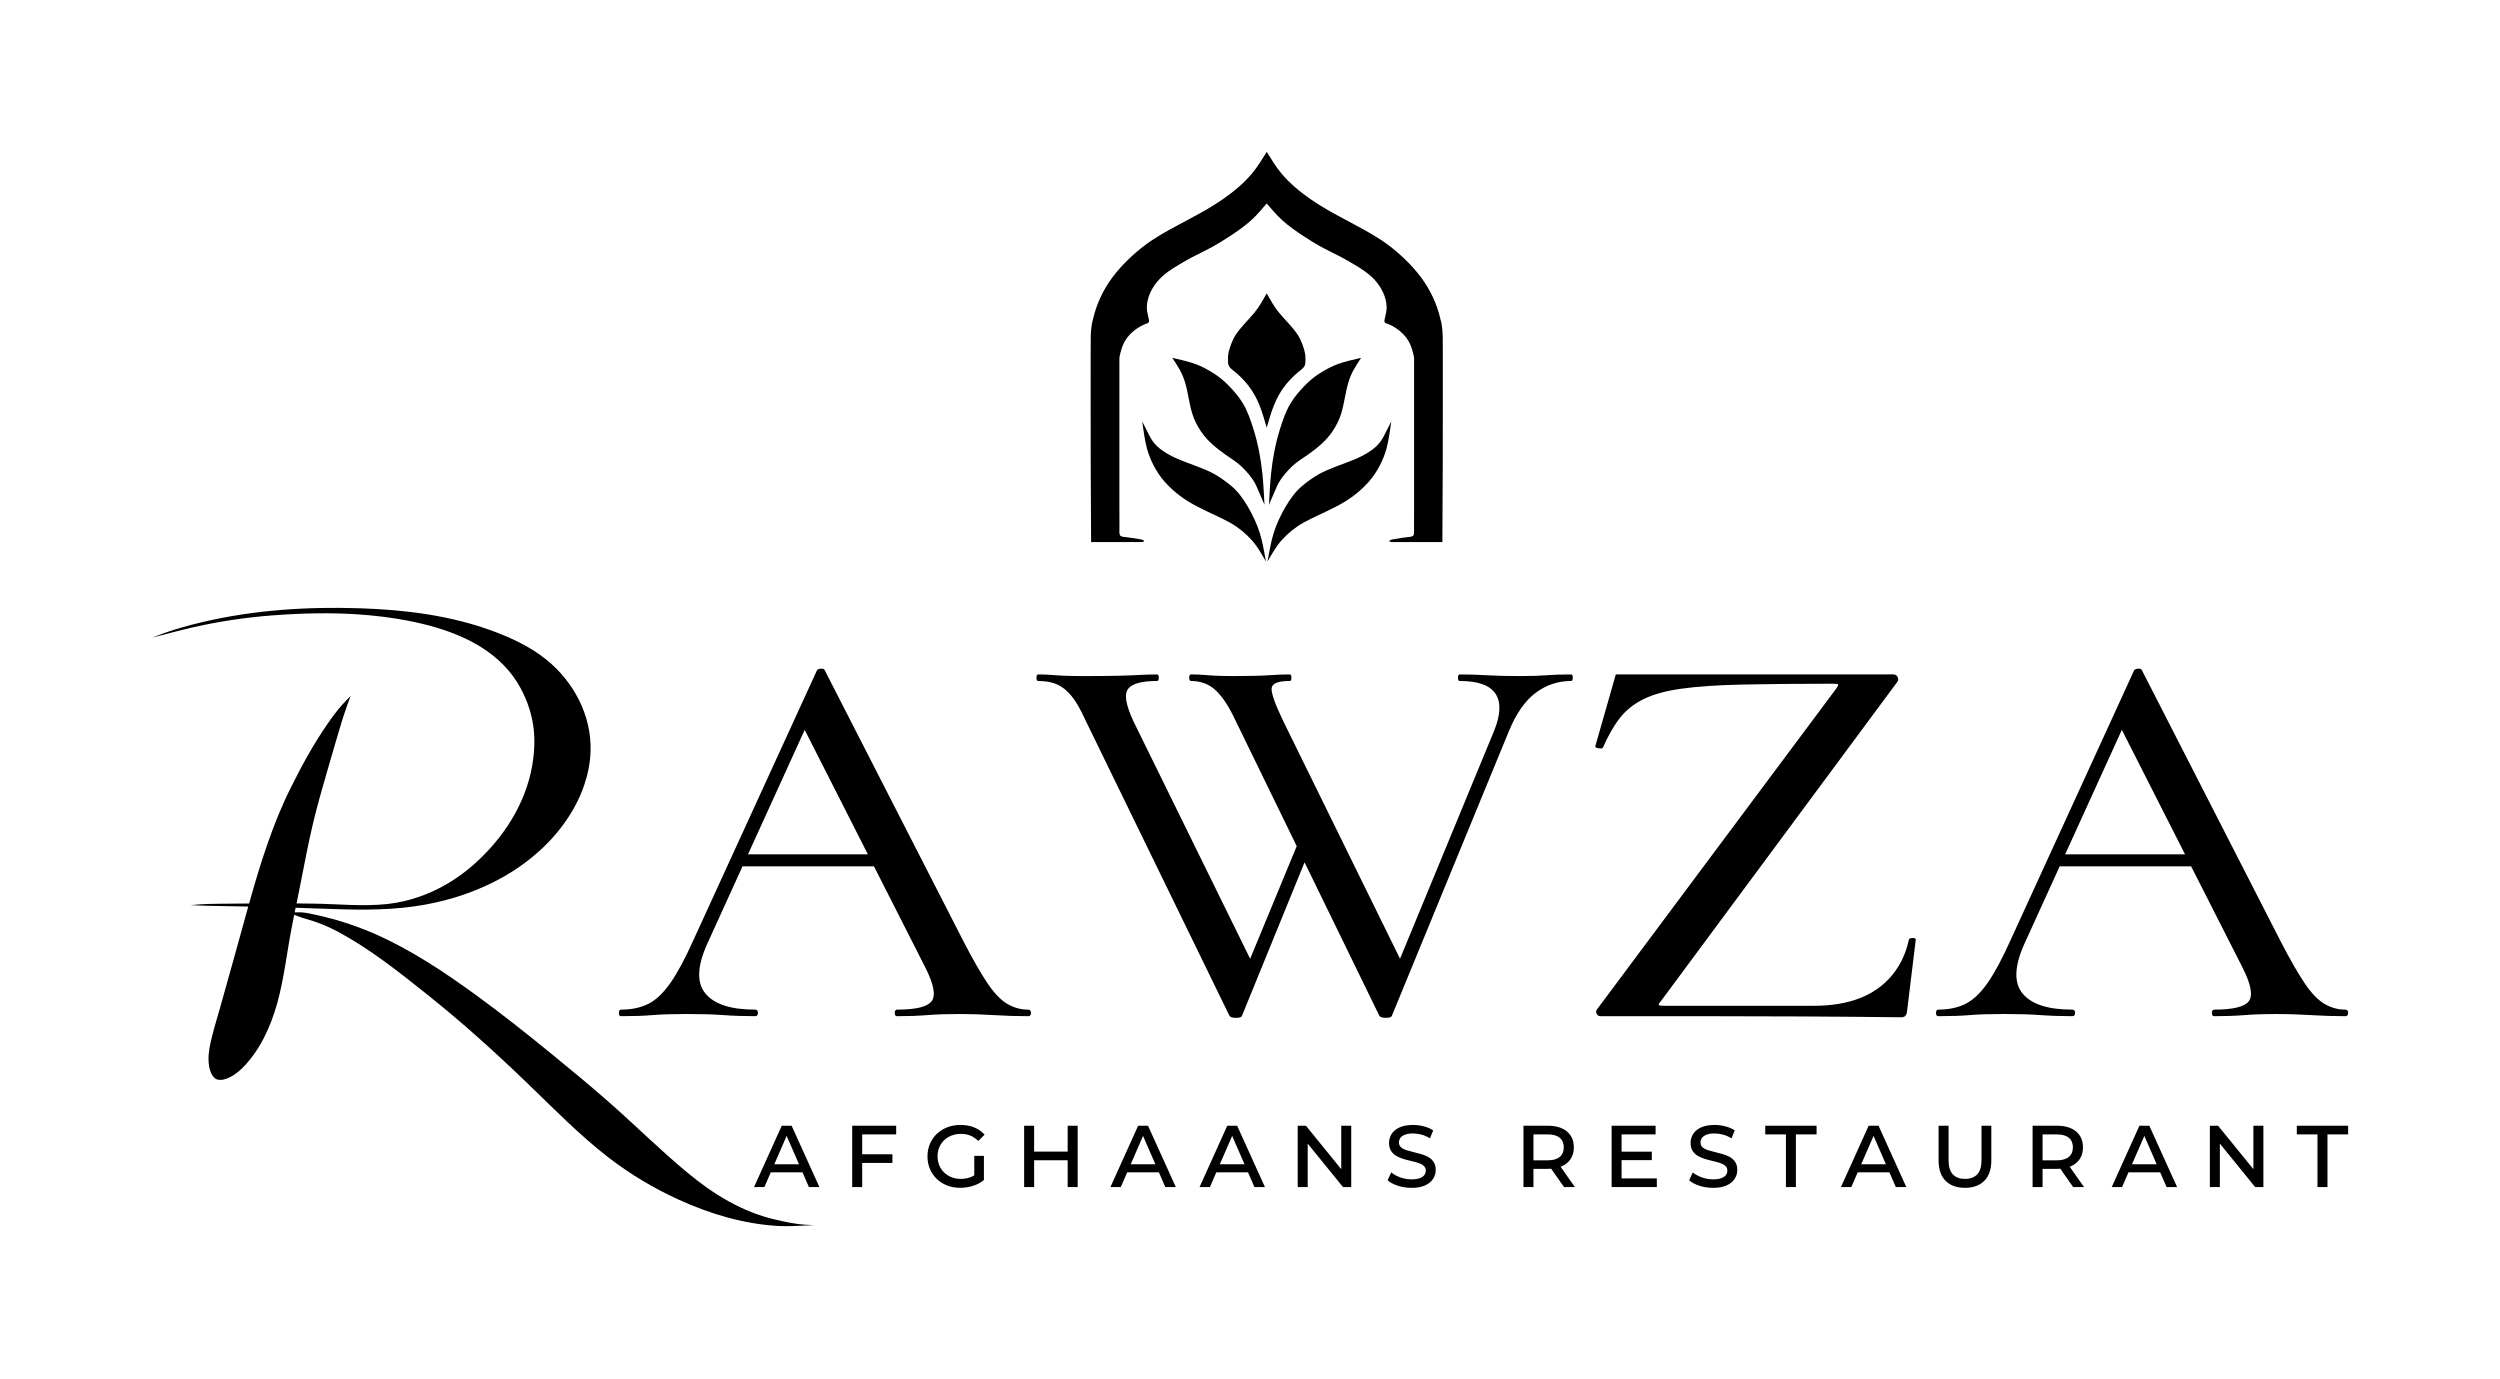
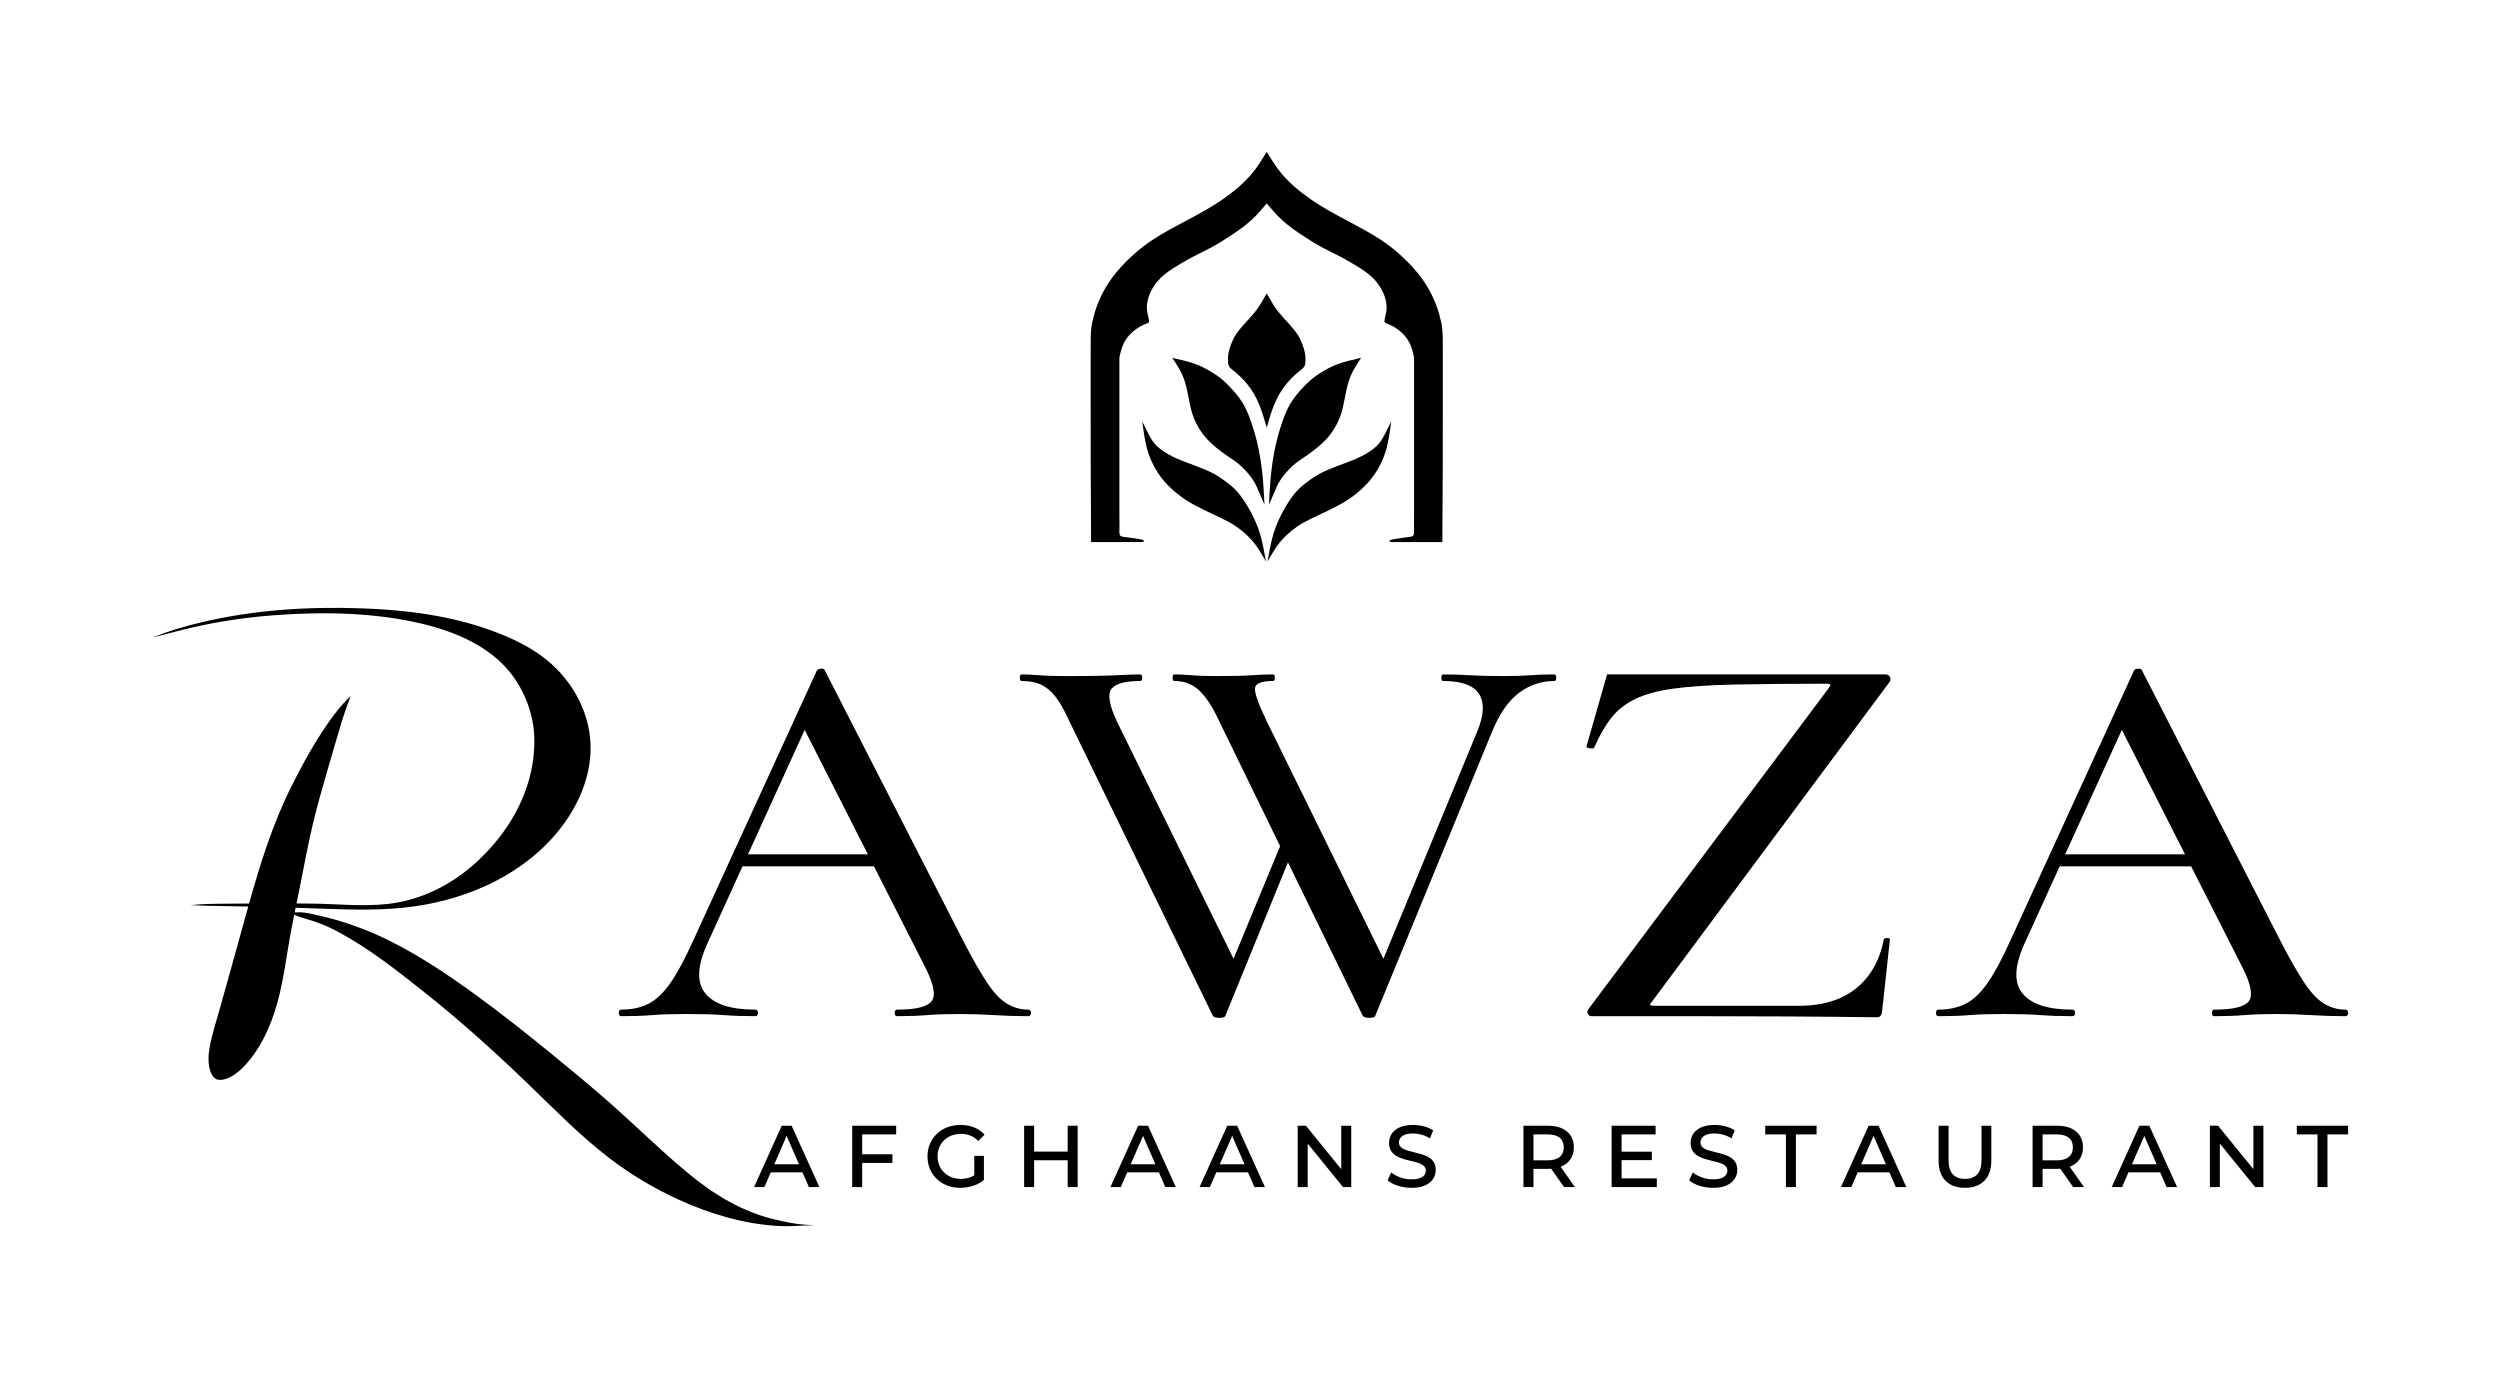
<svg xmlns="http://www.w3.org/2000/svg" version="1.1" viewBox="0 0 1975 1089" width="987.5px" height="544.5px">
  <g id="TOREN_BLOEM">
    <path id="TOREN_EN_BLOEM" fill="#000000" fill-rule="nonzero" d="M1000.71,160.76c-3.89,4.53 -7.68,9.06 -12.1,13.09c-5.33,4.85 -11.27,8.98 -17.29,12.9c-4.48,2.92 -9.03,5.8 -13.72,8.36c-5.24,2.86 -10.67,5.38 -15.96,8.14c-3.38,1.76 -6.65,3.75 -9.93,5.67c-5.95,3.49 -11.88,7.3 -16.53,12.48c-5.15,5.73 -8.95,13.27 -9.18,21.07c-0.09,2.94 0.66,5.59 1.26,8.43c0.2,0.96 0.82,2.71 0.3,3.61c-0.56,0.98 -2.11,1.21 -3.07,1.59c-2.06,0.81 -4.01,1.9 -5.84,3.13c-6.05,4.07 -10.21,9.02 -12.51,15.97c-0.59,1.78 -1.82,6.57 -1.82,7.79c0,23.92 0.01,47.84 0,71.76c0,15.81 -0.02,31.63 0,47.44c0.01,4.67 0.01,9.33 0.05,14c0.01,1.53 -0.25,5 0.26,6.31c0.64,1.65 3.21,1.63 4.64,1.8c3.62,0.45 7.24,0.99 10.84,1.61c1.09,0.19 3.19,0.38 3.75,1.55l-0.01,0.08c-0.58,0.79 -1.92,0.68 -2.78,0.69c-2.48,0.04 -4.96,0 -7.44,-0.01c-10.55,-0.04 -21.11,-0.03 -31.66,0.04c-0.35,-41.8 -0.36,-83.61 -0.36,-125.42c0,-8.96 0,-17.92 0.02,-26.88c0.01,-6.62 -0.18,-13.33 0.91,-19.88c0.2,-1.22 0.6,-2.37 0.86,-3.57c2.68,-12.01 7.96,-23.33 15.29,-33.24c8.09,-10.93 20.12,-22.08 31.48,-29.55c17.89,-11.78 37.88,-19.84 55.49,-32.07c8.55,-5.94 16.79,-12.63 23.48,-20.65c4.42,-5.3 7.91,-11.18 11.58,-17.01c3.67,5.82 7.16,11.71 11.58,17.01c6.69,8.02 14.93,14.72 23.48,20.65c17.6,12.22 37.6,20.29 55.49,32.07c11.36,7.48 23.39,18.62 31.48,29.55c7.34,9.91 12.61,21.23 15.29,33.24c0.27,1.2 0.66,2.35 0.86,3.57c1.09,6.55 0.9,13.26 0.91,19.88c0.02,8.96 0.02,17.92 0.02,26.88c-0.01,41.81 -0.01,83.61 -0.36,125.42c-10.55,-0.06 -21.11,-0.08 -31.66,-0.04c-2.48,0.01 -4.96,0.05 -7.44,0.01c-0.86,-0.01 -2.2,0.1 -2.78,-0.69l-0.01,-0.08c0.56,-1.17 2.66,-1.36 3.75,-1.55c3.6,-0.62 7.22,-1.16 10.84,-1.61c1.43,-0.18 4,-0.15 4.64,-1.8c0.51,-1.31 0.24,-4.78 0.26,-6.31c0.04,-4.67 0.05,-9.33 0.05,-14c0.02,-15.81 0.01,-31.63 0,-47.44c-0.01,-23.92 0,-47.84 0,-71.76c0,-1.21 -1.23,-6.01 -1.82,-7.79c-2.3,-6.95 -6.46,-11.9 -12.51,-15.97c-1.83,-1.23 -3.78,-2.32 -5.84,-3.13c-0.96,-0.38 -2.52,-0.6 -3.07,-1.59c-0.51,-0.91 0.1,-2.66 0.3,-3.61c0.59,-2.84 1.34,-5.49 1.26,-8.43c-0.23,-7.8 -4.03,-15.34 -9.18,-21.07c-4.65,-5.18 -10.58,-8.99 -16.53,-12.48c-3.28,-1.93 -6.55,-3.91 -9.93,-5.67c-5.29,-2.76 -10.72,-5.29 -15.96,-8.14c-4.69,-2.55 -9.24,-5.44 -13.72,-8.36c-6.02,-3.93 -11.97,-8.05 -17.29,-12.9c-4.42,-4.02 -8.21,-8.56 -12.1,-13.09zM1000.71,337.85c-3.64,-12.53 -6.76,-23.72 -15.16,-34.06c-2.94,-3.62 -6.24,-6.96 -9.83,-9.94c-2.5,-2.07 -5.3,-3.59 -5.54,-7.15c-0.16,-2.32 -0.15,-4.89 0.21,-7.19c0.66,-4.25 3.33,-11.2 5.68,-14.8c4.31,-6.58 10.13,-11.86 15.08,-17.91c3.81,-4.67 6.56,-9.79 9.56,-15.01c3,5.22 5.75,10.35 9.56,15.01c4.95,6.06 10.77,11.33 15.08,17.91c2.36,3.6 5.02,10.55 5.68,14.8c0.36,2.3 0.36,4.87 0.21,7.19c-0.24,3.56 -3.04,5.08 -5.54,7.15c-3.59,2.98 -6.89,6.31 -9.83,9.94c-8.4,10.34 -11.52,21.52 -15.16,34.06zM926.11,282.68c6.35,1.52 12.81,2.83 18.93,5.14c4.78,1.8 9.38,4.37 13.71,7.07c4.21,2.63 8.17,5.93 11.64,9.48c4.25,4.35 8.28,8.93 11.42,14.16c3.8,6.32 6.15,13.22 8.35,20.19c3.62,11.49 5.88,23.46 7.13,35.46c0.85,8.15 1.18,16.37 1.66,24.54c-1.6,-3.72 -3.05,-7.05 -4.61,-10.59c-0.99,-2.25 -1.83,-4.54 -3.05,-6.68c-2.77,-4.85 -6.66,-9.27 -10.7,-13.1c-3.75,-3.56 -8.33,-6.25 -12.54,-9.24c-7.04,-5 -14.17,-10.76 -19.06,-17.97c-2.94,-4.34 -5.39,-8.97 -6.97,-13.98c-2.6,-8.26 -3.36,-16.96 -5.87,-25.23c-2.36,-7.77 -5.56,-12.37 -10.03,-19.24zM902.32,332.9c1.8,3.56 3.6,7.12 5.4,10.68c1.74,3.44 3.66,6.47 6.53,9.09c9.27,8.47 21.65,11.89 33.04,16.4c4.05,1.6 8.14,3.27 11.96,5.37c4.26,2.35 9.21,5.95 12.99,9.04c5.75,4.71 9.9,10.55 13.61,16.89c3.9,6.66 7.26,13.76 9.52,21.16c2.2,7.21 3.37,14.69 4.77,22.09c-2.51,-4.12 -4.97,-8.73 -7.89,-12.72c-4.16,-5.7 -9.59,-10.79 -15.4,-14.79c-7.2,-4.97 -15.22,-8.14 -23.02,-11.98c-4.81,-2.37 -9.72,-4.72 -14.31,-7.49c-7.31,-4.42 -14.18,-10.02 -19.79,-16.48c-6.25,-7.19 -11.23,-16.84 -13.69,-26.03c-1.85,-6.94 -2.63,-14.16 -3.71,-21.23zM1056.38,287.81c6.12,-2.31 12.58,-3.62 18.93,-5.14c-4.47,6.87 -7.67,11.47 -10.03,19.24c-2.51,8.28 -3.27,16.97 -5.87,25.23c-1.58,5.01 -4.03,9.64 -6.97,13.98c-4.89,7.21 -12.02,12.97 -19.06,17.97c-4.21,2.99 -8.79,5.68 -12.54,9.24c-4.04,3.83 -7.92,8.25 -10.7,13.1c-1.22,2.14 -2.06,4.44 -3.05,6.68c-1.55,3.54 -3.01,6.87 -4.61,10.59c0.48,-8.17 0.81,-16.39 1.66,-24.54c1.25,-11.99 3.51,-23.97 7.13,-35.46c2.2,-6.97 4.54,-13.87 8.35,-20.19c3.15,-5.23 7.17,-9.82 11.42,-14.16c3.47,-3.54 7.42,-6.85 11.64,-9.48c4.32,-2.7 8.93,-5.27 13.71,-7.07zM1093.71,343.58c1.8,-3.56 3.6,-7.12 5.4,-10.68c-1.09,7.07 -1.86,14.29 -3.71,21.23c-2.46,9.19 -7.44,18.84 -13.69,26.03c-5.61,6.45 -12.47,12.06 -19.79,16.48c-4.6,2.78 -9.5,5.12 -14.31,7.49c-7.8,3.84 -15.82,7.01 -23.02,11.98c-5.81,4 -11.24,9.09 -15.4,14.79c-2.91,3.99 -5.38,8.6 -7.89,12.72c1.4,-7.39 2.58,-14.87 4.77,-22.09c2.25,-7.4 5.62,-14.5 9.52,-21.16c3.71,-6.34 7.86,-12.18 13.61,-16.89c3.78,-3.1 8.73,-6.7 12.99,-9.04c3.82,-2.11 7.91,-3.77 11.96,-5.37c11.39,-4.51 23.76,-7.93 33.04,-16.4c2.87,-2.62 4.79,-5.66 6.53,-9.09z" />
  </g>
  <g id="WOORDMERK">
    <path id="LETTER_R" fill="#000000" fill-rule="nonzero" d="M120.98,503.56l-0.98,0.3c0,0 6.65,-2.66 10.02,-3.84c9.48,-3.31 19.21,-6.03 28.98,-8.36c41.21,-9.83 83.87,-12.53 126.12,-11.1c35.5,1.2 71.3,5.71 104.75,18.15c14.74,5.48 29.28,12.39 41.6,22.29c21.84,17.54 36.03,44.39 35.07,72.71c-0.31,9.04 -2.1,17.99 -5.01,26.54c-4.1,12.01 -10.4,23.2 -18.1,33.25c-27.7,36.16 -71.62,56.24 -115.91,62.51c-24.76,3.5 -49.49,2.74 -74.38,1.79c-6.53,-0.25 -13.06,-0.47 -19.59,-0.67c-0.25,1.21 -0.49,2.43 -0.74,3.64c3.17,-0.14 6.14,-0.13 9.26,0.45c18.54,3.44 36.98,9.05 54.23,16.64c28.34,12.47 54.44,29.89 79.42,48.03c20.32,14.75 39.98,30.37 59.43,46.24c15.56,12.69 31.06,25.47 46.13,38.74c20.77,18.29 40.48,37.85 61.78,55.53c20.58,17.08 43.25,31.06 69.55,37.1c7.65,1.76 15.69,3.56 23.53,4.03c1.87,0.11 3.73,0.19 5.6,0.24c0.16,0 2.04,0.02 2.04,0.02c0,0 -1.42,0.08 -1.53,0.08c-1.7,0.11 -3.4,0.2 -5.1,0.26c-7.42,0.28 -14.73,0.82 -22.16,0.4c-27.31,-1.54 -53.82,-9.44 -78.62,-20.71c-19.78,-8.99 -38.44,-20.11 -55.64,-33.39c-23.05,-17.79 -43.36,-38.71 -64.3,-58.87c-25.45,-24.5 -51.65,-48.17 -79.3,-70.18c-22.24,-17.7 -44.94,-35.79 -70.07,-49.27c-8.49,-4.55 -17.2,-8.01 -26.49,-10.53c-2.81,-0.76 -5.43,-1.88 -8.13,-2.92c-0.7,3.49 -1.39,6.99 -2.07,10.49c-3.78,19.61 -5.93,39.65 -11.23,58.93c-5.14,18.7 -13.84,37.98 -27.81,51.8c-3.64,3.6 -7.91,6.74 -12.79,8.41c-2.36,0.81 -5.37,1.32 -7.72,0.18c-1.61,-0.79 -2.89,-2.51 -3.7,-4.07c-1.76,-3.4 -2.35,-7.59 -2.39,-11.38c-0.07,-6.15 1.27,-12.26 2.76,-18.19c1.99,-7.97 4.42,-15.82 6.66,-23.73c7.28,-25.62 14.27,-51.33 21.43,-76.98c0.18,-0.65 0.36,-1.3 0.54,-1.94c-7.31,-0.15 -14.62,-0.29 -21.92,-0.42c-6.12,-0.11 -12.22,-0.17 -18.34,-0.47c-1.36,-0.07 -2.71,-0.13 -4.07,-0.19c-0.1,0 -1.53,-0.03 -1.53,-0.03c0,0 1.42,-0.1 1.52,-0.11c1.35,-0.12 2.71,-0.24 4.06,-0.35c5.77,-0.49 11.54,-0.59 17.33,-0.64c7.87,-0.08 15.74,-0.15 23.62,-0.2c8.81,-31.33 18.39,-62.31 32.96,-91.55c8.62,-17.29 18.01,-34.58 29.05,-50.45c3.65,-5.25 7.55,-10.62 11.86,-15.35c1.42,-1.56 2.87,-3.09 4.34,-4.6c0.6,-0.62 1.31,-1.2 1.85,-1.87c0.11,-0.13 0.28,-0.43 0.28,-0.43c0,0 -1.95,4.98 -2.72,7.32c-1.35,4.06 -2.84,8.05 -4.09,12.14c-4,13.14 -7.79,26.34 -11.63,39.52c-4.11,14.14 -8.16,28.3 -11.56,42.63c-3.57,15.03 -6.42,30.22 -9.4,45.38c-1.13,5.74 -2.3,11.47 -3.46,17.21c4.29,0.03 8.59,0.07 12.88,0.13c19.56,0.26 39.45,2.44 58.95,0.31c8.65,-0.94 17.17,-2.94 25.38,-5.83c10,-3.51 19.54,-8.32 28.34,-14.2c6.89,-4.61 13.33,-9.88 19.31,-15.62c22.19,-21.29 38.45,-48.75 42.19,-79.58c1.2,-9.93 1.21,-19.96 -0.76,-29.8c-1.24,-6.22 -3.17,-12.3 -5.69,-18.11c-2.44,-5.63 -5.45,-11.02 -9.02,-16.02c-19.3,-27.01 -52.98,-38.8 -84.33,-44.79c-5.96,-1.14 -11.95,-2.09 -17.97,-2.86c-7.54,-0.97 -15.12,-1.66 -22.7,-2.13c-9.63,-0.59 -19.28,-0.8 -28.92,-0.7c-12.02,0.12 -24.05,0.67 -36.03,1.58c-21.65,1.64 -43.1,4.81 -64.26,9.67c-7.12,1.63 -14.17,3.48 -21.22,5.35c-2.3,0.61 -4.62,1.16 -6.92,1.77c-0.82,0.22 -1.64,0.44 -2.47,0.66z" />
    <path id="LETTER_A" fill="#000000" fill-rule="nonzero" d="M812.19,797.61c1.52,0 2.28,0.86 2.28,2.59c0,1.73 -0.76,2.59 -2.28,2.59c-8.82,0 -17.86,-0.29 -27.13,-0.86c-9.27,-0.58 -18.32,-0.86 -27.13,-0.86c-9.73,0 -18.16,0.29 -25.31,0.86c-7.14,0.58 -15.12,0.86 -23.94,0.86c-1.22,0 -1.82,-0.86 -1.82,-2.59c0,-1.73 0.61,-2.59 1.82,-2.59c14.9,0 24.02,-2.23 27.36,-6.7c3.34,-4.46 1.67,-13.32 -5.02,-26.57l-40.58,-79.92h-103.86l-27.93,61.34c-7.9,17.57 -8.36,30.6 -1.37,39.1c6.99,8.5 20.06,12.74 39.22,12.74c1.52,0 2.28,0.86 2.28,2.59c0,1.73 -0.76,2.59 -2.28,2.59c-9.12,0 -17.48,-0.29 -25.08,-0.86c-7.6,-0.58 -17.18,-0.86 -28.73,-0.86c-11.25,0 -20.29,0.29 -27.13,0.86c-6.84,0.58 -15.12,0.86 -24.85,0.86c-1.22,0 -1.82,-0.86 -1.82,-2.59c0,-1.73 0.61,-2.59 1.82,-2.59c8.21,0 15.35,-1.51 21.43,-4.54c6.08,-3.02 11.93,-8.57 17.56,-16.63c5.62,-8.06 11.78,-19.58 18.47,-34.56l97.13,-212.11c0.3,-0.86 1.37,-1.37 3.19,-1.51c1.82,-0.14 2.89,0.36 3.19,1.51l109.44,213.84c7.3,14.11 13.6,25.13 18.92,33.05c5.32,7.92 10.56,13.39 15.73,16.42c5.17,3.02 10.64,4.54 16.42,4.54zM685.62,674.93l-49.92,-98.33l-44.78,98.33z" />
-     <path id="LETTER_W" fill="#000000" fill-rule="nonzero" d="M1030.6,681.23l-49.4,121.14c-0.3,1.15 -1.89,1.73 -4.76,1.73c-2.87,0 -4.61,-0.58 -5.22,-1.73l-113.86,-233.71c-3.63,-8.06 -7.18,-14.26 -10.66,-18.58c-3.48,-4.32 -7.26,-7.42 -11.34,-9.29c-4.08,-1.87 -9.15,-2.81 -15.2,-2.81c-0.91,0 -1.36,-0.86 -1.36,-2.59c0,-1.73 0.45,-2.59 1.36,-2.59c3.93,0 7.56,0.14 10.89,0.43c3.33,0.29 6.96,0.5 10.89,0.65c3.93,0.14 8.77,0.22 14.52,0.22c9.98,0 18.45,-0.07 25.4,-0.22c6.96,-0.14 13,-0.36 18.15,-0.65c5.14,-0.29 9.83,-0.43 14.06,-0.43c0.91,0 1.36,0.86 1.36,2.59c0,1.73 -0.45,2.59 -1.36,2.59c-12.1,0 -19.73,2.09 -22.91,6.26c-3.18,4.18 -1.74,12.74 4.31,25.7l92.15,187.5l36.79,-88.97l-48.64,-99.83c-4.84,-10.37 -9.9,-18.07 -15.2,-23.11c-5.29,-5.04 -11.87,-7.56 -19.73,-7.56c-0.91,0 -1.36,-0.86 -1.36,-2.59c0,-1.73 0.45,-2.59 1.36,-2.59c3.93,0 7.49,0.14 10.66,0.43c3.18,0.29 6.58,0.5 10.21,0.65c3.63,0.14 8.01,0.22 13.16,0.22c12.1,0 21.25,-0.22 27.45,-0.65c6.2,-0.43 11.72,-0.65 16.56,-0.65c0.91,0 1.36,0.86 1.36,2.59c0,1.73 -0.45,2.59 -1.36,2.59c-9.07,0 -13.84,1.87 -14.29,5.62c-0.45,3.74 2.65,12.53 9.3,26.35l92.13,187.48l74.35,-180.13c5.14,-12.67 5.52,-22.39 1.13,-29.16c-4.39,-6.77 -13.84,-10.15 -28.35,-10.15c-0.91,0 -1.36,-0.86 -1.36,-2.59c0,-1.73 0.45,-2.59 1.36,-2.59c7.26,0 14.37,0.22 21.32,0.65c6.96,0.43 15.73,0.65 26.31,0.65c8.77,0 15.8,-0.22 21.09,-0.65c5.29,-0.43 11.72,-0.65 19.28,-0.65c0.91,0 1.36,0.86 1.36,2.59c0,1.73 -0.45,2.59 -1.36,2.59c-10.28,0 -19.58,3.1 -27.9,9.29c-8.32,6.19 -15.35,16.2 -21.09,30.02l-92.54,225.07c-0.3,1.15 -1.89,1.73 -4.76,1.73c-2.87,0 -4.61,-0.58 -5.22,-1.73z" />
-     <path id="LETTER_Z" fill="#000000" fill-rule="nonzero" d="M1261.79,797.18l189.12,-253.58c0.99,-1.44 1.41,-2.38 1.24,-2.81c-0.17,-0.43 -1.41,-0.65 -3.72,-0.65c-28.46,0 -52.45,0.22 -71.97,0.65c-19.52,0.43 -35.49,1.51 -47.9,3.24c-12.41,1.73 -22.42,4.46 -30.03,8.21c-7.61,3.74 -13.82,8.64 -18.61,14.69c-4.8,6.05 -9.35,13.97 -13.65,23.76c-0.33,0.58 -1.49,0.72 -3.47,0.43c-1.99,-0.29 -2.81,-0.86 -2.48,-1.73l16.16,-56.59c19.85,0 82.13,0 110.92,0c28.79,0 64.86,0 108.21,0c1.65,0 2.81,0.65 3.47,1.94c0.66,1.3 0.66,2.52 0,3.67l-187.13,252.72c-1.32,1.44 -1.82,2.38 -1.49,2.81c0.33,0.43 1.65,0.65 3.97,0.65c25.81,0 48.89,0 69.24,0c20.35,0 36.65,0 48.89,0c14.23,0 26.47,-2.02 36.73,-6.05c10.26,-4.03 18.7,-10.01 25.31,-17.93c6.62,-7.92 11.09,-17.35 13.4,-28.3c0.33,-0.86 1.32,-1.3 2.98,-1.3c1.65,0 2.48,0.43 2.48,1.3l-6.95,57.02c0,0.86 -0.33,1.8 -0.99,2.81c-0.66,1.01 -1.82,1.51 -3.47,1.51c-24.49,-0.29 -50.38,-0.5 -77.68,-0.65c-27.3,-0.14 -54.6,-0.22 -81.9,-0.22c-27.3,0 -53.36,0 -78.18,0c-1.32,0 -2.32,-0.65 -2.98,-1.94c-0.66,-1.3 -0.5,-2.52 0.5,-3.67z" />
+     <path id="LETTER_W" fill="#000000" fill-rule="nonzero" d="M1017.48,681.23l-49.4,121.14c-0.3,1.15 -1.89,1.73 -4.76,1.73c-2.87,0 -4.61,-0.58 -5.22,-1.73l-113.86,-233.71c-3.63,-8.06 -7.18,-14.26 -10.66,-18.58c-3.48,-4.32 -7.26,-7.42 -11.34,-9.29c-4.08,-1.87 -9.15,-2.81 -15.2,-2.81c-0.91,0 -1.36,-0.86 -1.36,-2.59c0,-1.73 0.45,-2.59 1.36,-2.59c3.93,0 7.56,0.14 10.89,0.43c3.33,0.29 6.96,0.5 10.89,0.65c3.93,0.14 8.77,0.22 14.52,0.22c9.98,0 18.45,-0.07 25.4,-0.22c6.96,-0.14 13,-0.36 18.15,-0.65c5.14,-0.29 9.83,-0.43 14.06,-0.43c0.91,0 1.36,0.86 1.36,2.59c0,1.73 -0.45,2.59 -1.36,2.59c-12.1,0 -19.73,2.09 -22.91,6.26c-3.18,4.18 -1.74,12.74 4.31,25.7l92.15,187.5l36.79,-88.97l-48.64,-99.83c-4.84,-10.37 -9.9,-18.07 -15.2,-23.11c-5.29,-5.04 -11.87,-7.56 -19.73,-7.56c-0.91,0 -1.36,-0.86 -1.36,-2.59c0,-1.73 0.45,-2.59 1.36,-2.59c3.93,0 7.49,0.14 10.66,0.43c3.18,0.29 6.58,0.5 10.21,0.65c3.63,0.14 8.01,0.22 13.16,0.22c12.1,0 21.25,-0.22 27.45,-0.65c6.2,-0.43 11.72,-0.65 16.56,-0.65c0.91,0 1.36,0.86 1.36,2.59c0,1.73 -0.45,2.59 -1.36,2.59c-9.07,0 -13.84,1.87 -14.29,5.62c-0.45,3.74 2.65,12.53 9.3,26.35l92.13,187.48l74.35,-180.13c5.14,-12.67 5.52,-22.39 1.13,-29.16c-4.39,-6.77 -13.84,-10.15 -28.35,-10.15c-0.91,0 -1.36,-0.86 -1.36,-2.59c0,-1.73 0.45,-2.59 1.36,-2.59c7.26,0 14.37,0.22 21.32,0.65c6.96,0.43 15.73,0.65 26.31,0.65c8.77,0 15.8,-0.22 21.09,-0.65c5.29,-0.43 11.72,-0.65 19.28,-0.65c0.91,0 1.36,0.86 1.36,2.59c0,1.73 -0.45,2.59 -1.36,2.59c-10.28,0 -19.58,3.1 -27.9,9.29c-8.32,6.19 -15.35,16.2 -21.09,30.02l-92.54,225.07c-0.3,1.15 -1.89,1.73 -4.76,1.73c-2.87,0 -4.61,-0.58 -5.22,-1.73z" />
+     <path id="LETTER_Z" fill="#000000" fill-rule="nonzero" d="M1254.88,797.18l189.81,-253.58c1,-1.44 1.41,-2.38 1.25,-2.81c-0.17,-0.43 -1.41,-0.65 -3.74,-0.65c-28.56,0 -52.64,0.22 -72.24,0.65c-19.6,0.43 -35.62,1.51 -48.08,3.24c-12.45,1.73 -22.5,4.46 -30.14,8.21c-7.64,3.74 -13.87,8.64 -18.68,14.69c-4.82,6.05 -9.38,13.97 -13.7,23.76c-0.33,0.58 -1.49,0.72 -3.49,0.43c-1.99,-0.29 -2.82,-0.86 -2.49,-1.73l16.21,-56.59c19.93,0 82.43,0 111.32,0c28.9,0 65.1,0 108.61,0c1.66,0 2.82,0.65 3.49,1.94c0.66,1.3 0.66,2.52 0,3.67l-187.82,252.72c-1.33,1.44 -1.83,2.38 -1.49,2.81c0.33,0.43 1.66,0.65 3.99,0.65c25.91,0 51.18,0 69.36,0c18.18,0 32.74,0 43.68,0c12.71,0 23.65,-2.02 32.82,-6.05c9.16,-4.03 16.7,-10.01 22.62,-17.93c5.91,-7.92 9.9,-17.35 11.97,-28.3c0.3,-0.86 1.18,-1.3 2.66,-1.3c1.48,0 2.22,0.43 2.22,1.3l-6.21,57.02c0,0.86 -0.3,1.8 -0.89,2.81c-0.59,1.01 -1.63,1.51 -3.1,1.51c-21.88,-0.29 -45.01,-0.5 -69.4,-0.65c-24.39,-0.14 -50.18,-0.22 -77.58,-0.22c-27.4,0 -53.56,0 -78.47,0c-1.33,0 -2.32,-0.65 -2.99,-1.94c-0.66,-1.3 -0.5,-2.52 0.5,-3.67z" />
    <path id="LETTER_A_2" fill="#000000" fill-rule="nonzero" d="M1852.75,797.61c1.52,0 2.28,0.86 2.28,2.59c0,1.73 -0.76,2.59 -2.28,2.59c-8.82,0 -17.86,-0.29 -27.13,-0.86c-9.27,-0.58 -18.32,-0.86 -27.13,-0.86c-9.73,0 -18.16,0.29 -25.31,0.86c-7.14,0.58 -15.12,0.86 -23.94,0.86c-1.22,0 -1.82,-0.86 -1.82,-2.59c0,-1.73 0.61,-2.59 1.82,-2.59c14.9,0 24.02,-2.23 27.36,-6.7c3.34,-4.46 1.67,-13.32 -5.02,-26.57l-40.58,-79.92h-103.86l-27.93,61.34c-7.9,17.57 -8.36,30.6 -1.37,39.1c6.99,8.5 20.06,12.74 39.22,12.74c1.52,0 2.28,0.86 2.28,2.59c0,1.73 -0.76,2.59 -2.28,2.59c-9.12,0 -17.48,-0.29 -25.08,-0.86c-7.6,-0.58 -17.18,-0.86 -28.73,-0.86c-11.25,0 -20.29,0.29 -27.13,0.86c-6.84,0.58 -15.12,0.86 -24.85,0.86c-1.22,0 -1.82,-0.86 -1.82,-2.59c0,-1.73 0.61,-2.59 1.82,-2.59c8.21,0 15.35,-1.51 21.43,-4.54c6.08,-3.02 11.93,-8.57 17.56,-16.63c5.62,-8.06 11.78,-19.58 18.47,-34.56l97.13,-212.11c0.3,-0.86 1.37,-1.37 3.19,-1.51c1.82,-0.14 2.89,0.36 3.19,1.51l109.44,213.84c7.3,14.11 13.6,25.13 18.92,33.05c5.32,7.92 10.56,13.39 15.73,16.42c5.17,3.02 10.64,4.54 16.42,4.54zM1726.18,674.93l-49.92,-98.33l-44.78,98.33z" />
  </g>
  <g id="ONDERTITEL">
    <path id="AFGHAANS_RESTAURANT" fill="#000000" fill-rule="nonzero" d="M603.87,937.77h-8.17l21.87,-48.44h7.82l21.94,48.44h-8.3l-5.06,-11.63h-25.04zM631.2,919.77l-9.75,-22.43l-9.75,22.43zM681.13,937.77h-7.89v-48.44h34.74v6.85h-26.85v15.71h23.87v6.85h-23.87zM758.66,938.39c-3.74,0 -7.19,-0.61 -10.35,-1.83c-3.16,-1.22 -5.91,-2.95 -8.23,-5.19c-2.33,-2.24 -4.14,-4.87 -5.43,-7.89c-1.29,-3.02 -1.94,-6.33 -1.94,-9.93c0,-3.6 0.65,-6.91 1.94,-9.93c1.29,-3.02 3.11,-5.65 5.47,-7.89c2.35,-2.24 5.11,-3.97 8.27,-5.19c3.16,-1.22 6.63,-1.83 10.41,-1.83c3.97,0 7.57,0.65 10.8,1.94c3.23,1.29 5.97,3.21 8.23,5.74l-4.98,4.98c-1.94,-1.94 -4.04,-3.36 -6.3,-4.26c-2.26,-0.9 -4.73,-1.35 -7.4,-1.35c-2.68,0 -5.14,0.44 -7.4,1.31c-2.26,0.88 -4.22,2.11 -5.88,3.7c-1.66,1.59 -2.94,3.47 -3.84,5.64c-0.9,2.17 -1.35,4.54 -1.35,7.13c0,2.54 0.45,4.89 1.35,7.06c0.9,2.17 2.18,4.06 3.84,5.67c1.66,1.61 3.61,2.86 5.85,3.74c2.24,0.88 4.69,1.31 7.37,1.31c2.49,0 4.89,-0.39 7.2,-1.18c1.17,-0.4 2.3,-0.93 3.39,-1.6v-15.43h7.61v19.1c-2.45,2.03 -5.31,3.56 -8.58,4.6c-3.28,1.04 -6.62,1.56 -10.03,1.56zM851.35,937.77h-7.89v-21.18h-26.5v21.18h-7.89v-48.44h7.89v20.41h26.5v-20.41h7.89zM885.42,937.77h-8.17l21.87,-48.44h7.82l21.94,48.44h-8.3l-5.06,-11.63h-25.04zM912.75,919.77l-9.75,-22.43l-9.75,22.43zM955.83,937.77h-8.17l21.87,-48.44h7.82l21.94,48.44h-8.3l-5.06,-11.63h-25.04zM983.16,919.77l-9.75,-22.43l-9.75,22.43zM1033.08,937.77h-7.89v-48.44h6.5l27.89,34.32v-34.32h7.89v48.44h-6.5l-27.89,-34.32zM1115.04,938.39c-3.74,0 -7.31,-0.55 -10.73,-1.66c-3.41,-1.11 -6.11,-2.54 -8.1,-4.29l2.84,-6.23c1.89,1.57 4.27,2.87 7.13,3.91c2.86,1.04 5.81,1.56 8.86,1.56c2.68,0 4.84,-0.3 6.5,-0.9c1.66,-0.6 2.88,-1.42 3.67,-2.46c0.78,-1.04 1.18,-2.2 1.18,-3.49c0,-1.57 -0.53,-2.83 -1.59,-3.77c-1.06,-0.95 -2.45,-1.71 -4.15,-2.28c-1.71,-0.58 -3.6,-1.1 -5.67,-1.56c-2.08,-0.46 -4.15,-1 -6.23,-1.63c-2.08,-0.62 -3.97,-1.43 -5.67,-2.42c-1.71,-0.99 -3.09,-2.31 -4.15,-3.94c-1.06,-1.64 -1.59,-3.75 -1.59,-6.33c0,-2.58 0.68,-4.95 2.04,-7.09c1.36,-2.15 3.45,-3.86 6.26,-5.16c2.81,-1.29 6.39,-1.94 10.73,-1.94c2.86,0 5.7,0.37 8.51,1.11c2.81,0.74 5.26,1.8 7.34,3.18l-2.56,6.3c-2.12,-1.34 -4.34,-2.32 -6.64,-2.94c-2.31,-0.62 -4.54,-0.93 -6.71,-0.93c-2.58,0 -4.71,0.32 -6.37,0.97c-1.66,0.65 -2.87,1.5 -3.63,2.56c-0.76,1.06 -1.14,2.26 -1.14,3.6c0,1.57 0.53,2.83 1.59,3.77c1.06,0.95 2.45,1.7 4.15,2.25c1.71,0.55 3.6,1.07 5.67,1.56c2.08,0.48 4.15,1.03 6.23,1.63c2.08,0.6 3.97,1.38 5.67,2.35c1.71,0.97 3.09,2.27 4.15,3.91c1.06,1.64 1.59,3.73 1.59,6.26c0,2.54 -0.69,4.88 -2.08,7.02c-1.38,2.15 -3.49,3.86 -6.33,5.16c-2.84,1.29 -6.42,1.94 -10.76,1.94zM1211.43,937.77h-7.89v-48.44h19.38c6.32,0 11.3,1.51 14.95,4.53c3.64,3.02 5.47,7.21 5.47,12.56c0,3.51 -0.82,6.53 -2.46,9.07c-1.64,2.54 -3.98,4.49 -7.02,5.85c-0.32,0.14 -0.65,0.28 -0.98,0.41l11.29,16.03h-8.58l-10.15,-14.48c-0.81,0.06 -1.65,0.08 -2.52,0.08h-11.49zM1211.43,896.18v20.48h11.21c4.2,0 7.37,-0.9 9.52,-2.7c2.15,-1.8 3.22,-4.31 3.22,-7.54c0,-3.28 -1.07,-5.8 -3.22,-7.58c-2.15,-1.78 -5.32,-2.66 -9.52,-2.66zM1308.89,937.77h-35.71v-48.44h34.74v6.85h-26.85v13.63h23.87v6.71h-23.87v14.39h27.82zM1353.27,938.39c-3.74,0 -7.31,-0.55 -10.73,-1.66c-3.41,-1.11 -6.11,-2.54 -8.1,-4.29l2.84,-6.23c1.89,1.57 4.27,2.87 7.13,3.91c2.86,1.04 5.81,1.56 8.86,1.56c2.68,0 4.84,-0.3 6.5,-0.9c1.66,-0.6 2.88,-1.42 3.67,-2.46c0.78,-1.04 1.18,-2.2 1.18,-3.49c0,-1.57 -0.53,-2.83 -1.59,-3.77c-1.06,-0.95 -2.45,-1.71 -4.15,-2.28c-1.71,-0.58 -3.6,-1.1 -5.67,-1.56c-2.08,-0.46 -4.15,-1 -6.23,-1.63c-2.08,-0.62 -3.97,-1.43 -5.67,-2.42c-1.71,-0.99 -3.09,-2.31 -4.15,-3.94c-1.06,-1.64 -1.59,-3.75 -1.59,-6.33c0,-2.58 0.68,-4.95 2.04,-7.09c1.36,-2.15 3.45,-3.86 6.26,-5.16c2.81,-1.29 6.39,-1.94 10.73,-1.94c2.86,0 5.7,0.37 8.51,1.11c2.81,0.74 5.26,1.8 7.34,3.18l-2.56,6.3c-2.12,-1.34 -4.34,-2.32 -6.64,-2.94c-2.31,-0.62 -4.54,-0.93 -6.71,-0.93c-2.58,0 -4.71,0.32 -6.37,0.97c-1.66,0.65 -2.87,1.5 -3.63,2.56c-0.76,1.06 -1.14,2.26 -1.14,3.6c0,1.57 0.53,2.83 1.59,3.77c1.06,0.95 2.45,1.7 4.15,2.25c1.71,0.55 3.6,1.07 5.67,1.56c2.08,0.48 4.15,1.03 6.23,1.63c2.08,0.6 3.97,1.38 5.67,2.35c1.71,0.97 3.09,2.27 4.15,3.91c1.06,1.64 1.59,3.73 1.59,6.26c0,2.54 -0.69,4.88 -2.08,7.02c-1.38,2.15 -3.49,3.86 -6.33,5.16c-2.84,1.29 -6.42,1.94 -10.76,1.94zM1418.76,937.77h-7.89v-41.59h-16.33v-6.85h40.55v6.85h-16.33zM1462.53,937.77h-8.17l21.87,-48.44h7.82l21.94,48.44h-8.3l-5.06,-11.63h-25.04zM1489.86,919.77l-9.75,-22.43l-9.75,22.43zM1552.31,938.39c-6.5,0 -11.6,-1.85 -15.29,-5.54c-3.69,-3.69 -5.54,-9.07 -5.54,-16.12v-27.4h7.89v27.13c0,5.17 1.13,8.94 3.39,11.31c2.26,2.38 5.47,3.56 9.62,3.56c4.15,0 7.36,-1.19 9.62,-3.56c2.26,-2.38 3.39,-6.15 3.39,-11.31v-27.13h7.75v27.4c0,7.06 -1.85,12.43 -5.54,16.12c-3.69,3.69 -8.79,5.54 -15.29,5.54zM1613.64,937.77h-7.89v-48.44h19.38c6.32,0 11.3,1.51 14.95,4.53c3.64,3.02 5.47,7.21 5.47,12.56c0,3.51 -0.82,6.53 -2.46,9.07c-1.64,2.54 -3.98,4.49 -7.02,5.85c-0.32,0.14 -0.65,0.28 -0.98,0.41l11.29,16.03h-8.58l-10.15,-14.48c-0.81,0.06 -1.65,0.08 -2.52,0.08h-11.49zM1613.64,896.18v20.48h11.21c4.2,0 7.37,-0.9 9.52,-2.7c2.15,-1.8 3.22,-4.31 3.22,-7.54c0,-3.28 -1.07,-5.8 -3.22,-7.58c-2.15,-1.78 -5.32,-2.66 -9.52,-2.66zM1676.44,937.77h-8.17l21.87,-48.44h7.82l21.94,48.44h-8.3l-5.06,-11.63h-25.04zM1703.77,919.77l-9.75,-22.43l-9.75,22.43zM1753.69,937.77h-7.89v-48.44h6.5l27.89,34.32v-34.32h7.89v48.44h-6.5l-27.89,-34.32zM1838.7,937.77h-7.89v-41.59h-16.33v-6.85h40.55v6.85h-16.33z" />
  </g>
</svg>
